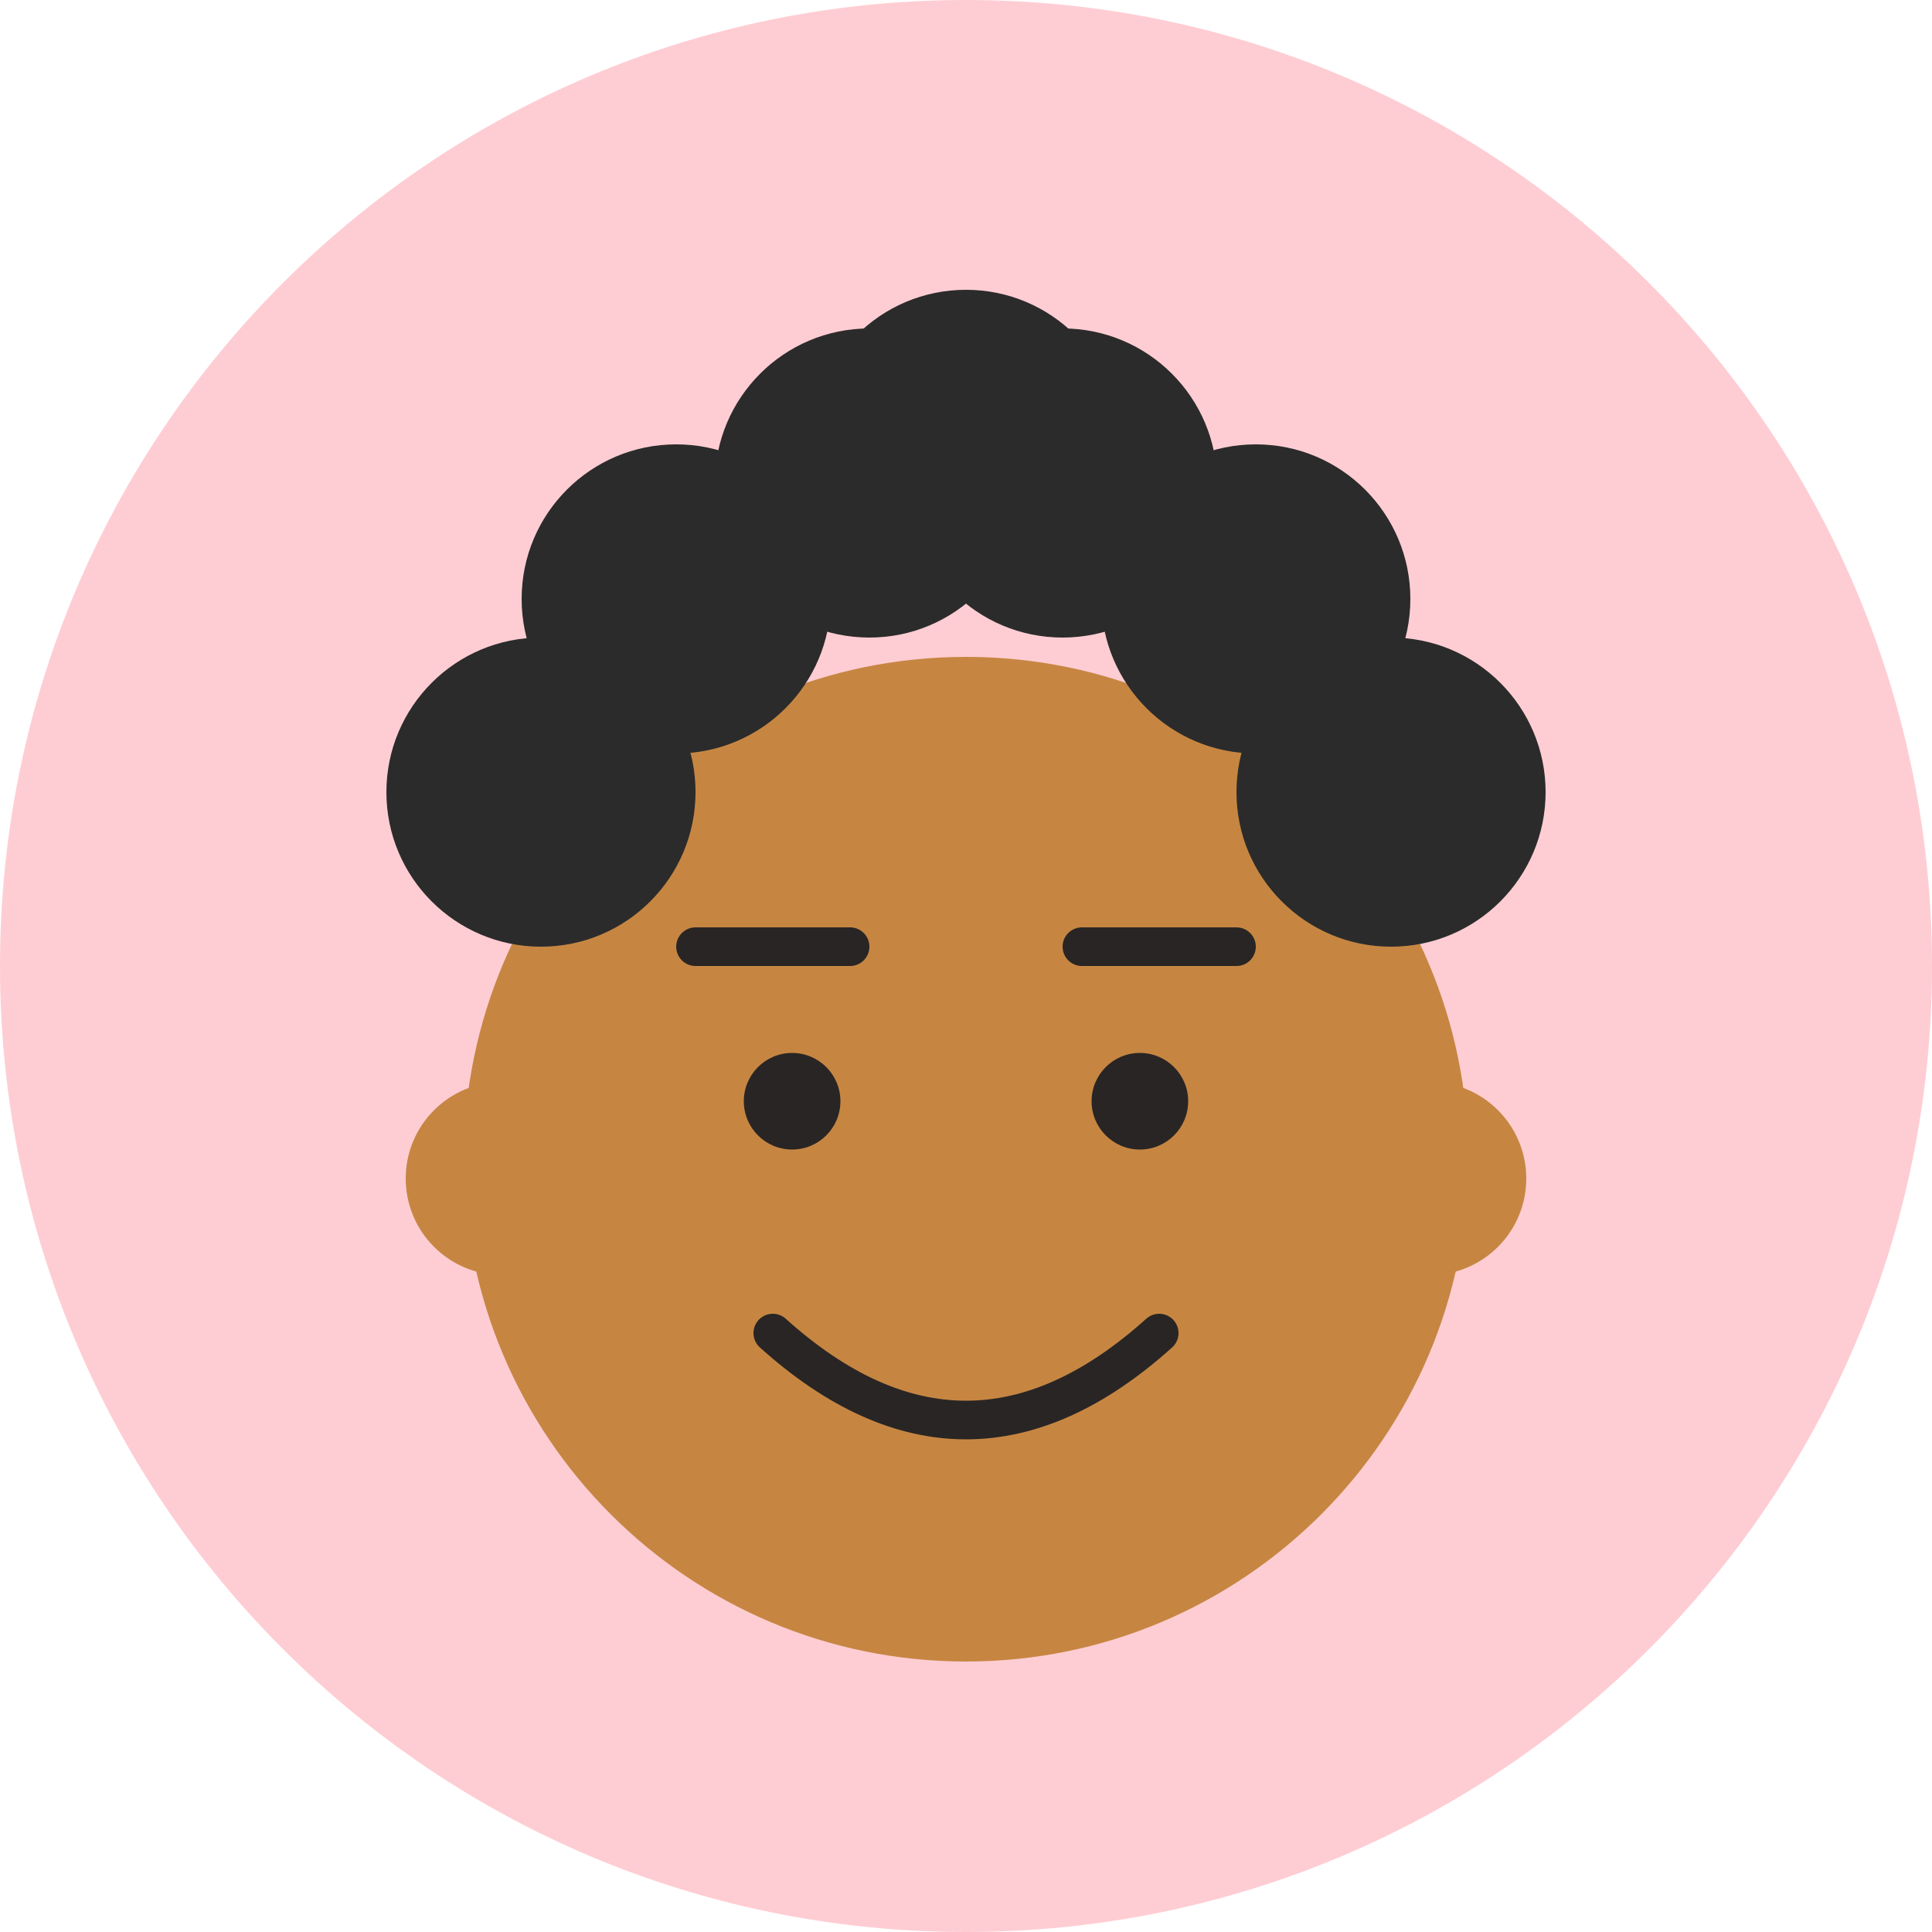
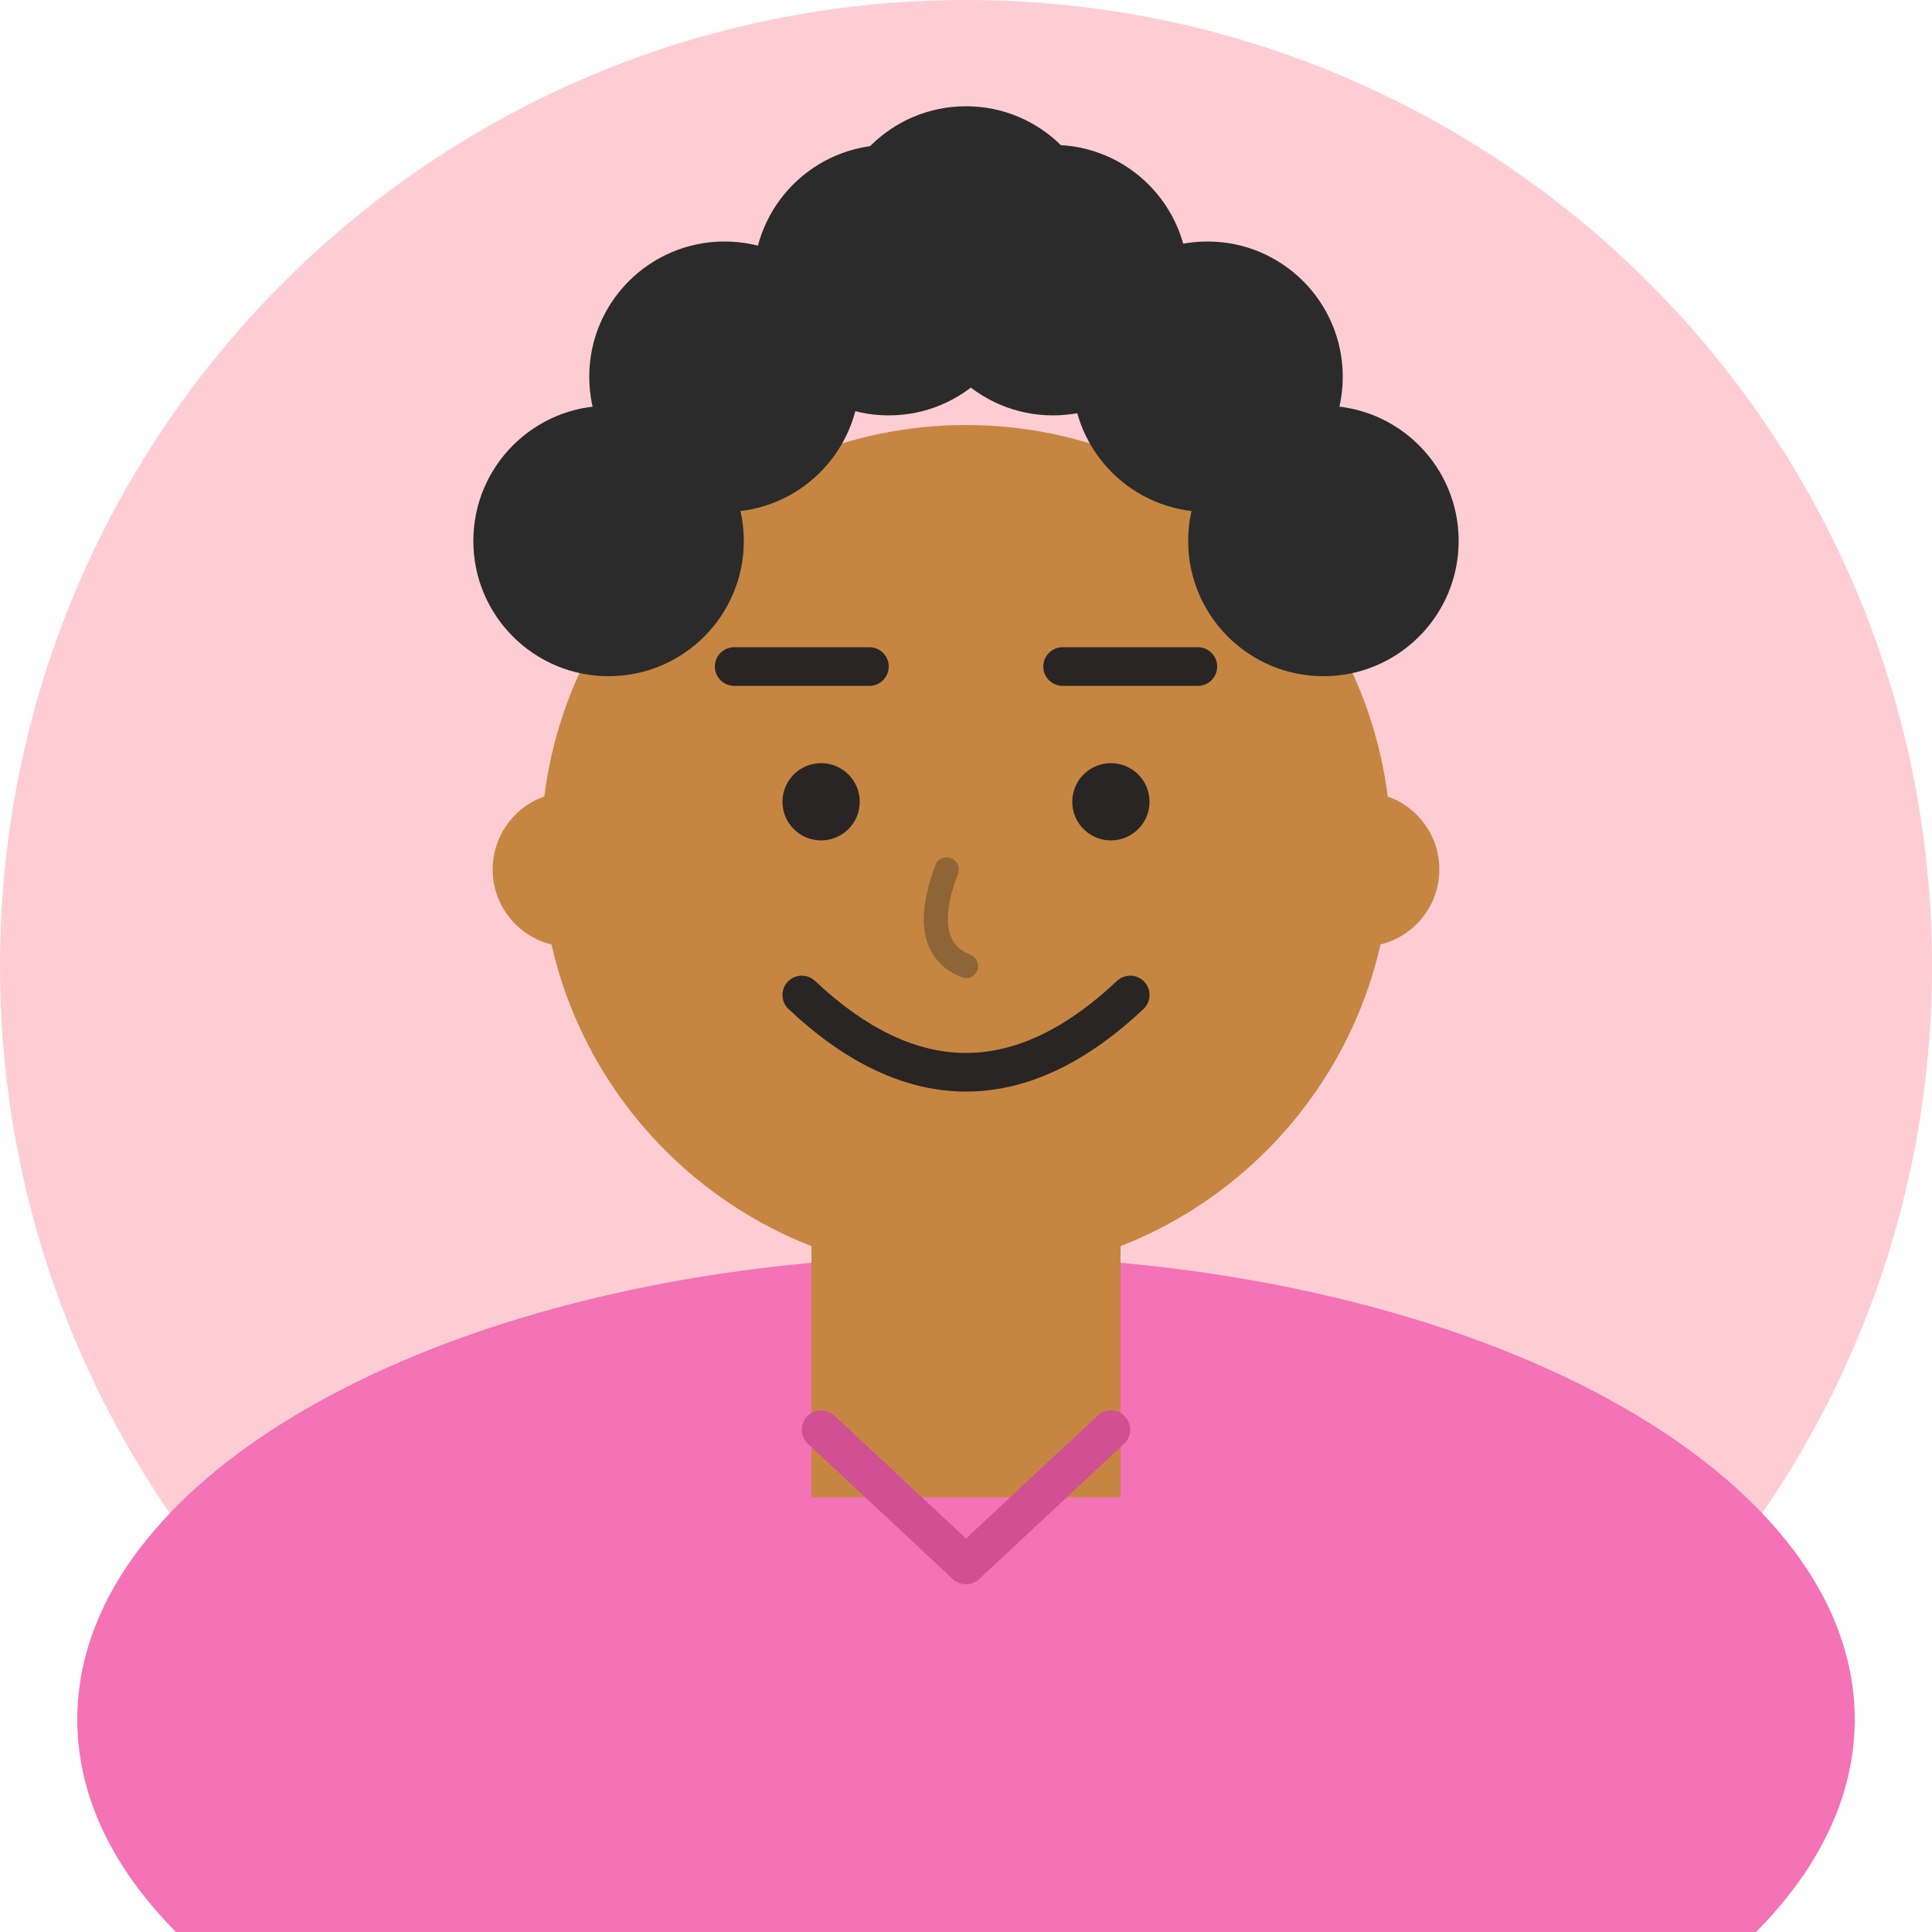
<svg xmlns="http://www.w3.org/2000/svg" viewBox="0 0 200 200" role="img" aria-label="柔らかい問いかけ役">
  <circle cx="100" cy="100" r="100" fill="#fecdd3" />
-   <circle cx="52" cy="122" r="10" fill="#c68642" />
-   <circle cx="148" cy="122" r="10" fill="#c68642" />
-   <circle cx="100" cy="120" r="52" fill="#c68642" />
-   <circle cx="70" cy="62" r="16" fill="#2b2b2b" />
-   <circle cx="90" cy="50" r="16" fill="#2b2b2b" />
-   <circle cx="110" cy="50" r="16" fill="#2b2b2b" />
-   <circle cx="130" cy="62" r="16" fill="#2b2b2b" />
-   <circle cx="100" cy="46" r="16" fill="#2b2b2b" />
-   <circle cx="56" cy="82" r="16" fill="#2b2b2b" />
-   <circle cx="144" cy="82" r="16" fill="#2b2b2b" />
-   <circle cx="82" cy="114" r="5" fill="#292524" />
-   <circle cx="118" cy="114" r="5" fill="#292524" />
-   <line x1="72" y1="98" x2="88" y2="98" stroke="#292524" stroke-width="4" stroke-linecap="round" />
-   <line x1="112" y1="98" x2="128" y2="98" stroke="#292524" stroke-width="4" stroke-linecap="round" />
-   <path d="M80,138 Q100,156 120,138" fill="none" stroke="#292524" stroke-width="4" stroke-linecap="round" />
+   <ellipse cx="100" cy="178" rx="92" ry="48" fill="#f472b6" />
+   <rect x="84" y="110" width="32" height="45" fill="#c68642" />
+   <path d="M85,148 L100,162 L115,148" fill="none" stroke="#d14f93" stroke-width="4" stroke-linecap="round" stroke-linejoin="round" />
+   <circle cx="59" cy="90" r="8" fill="#c68642" />
+   <circle cx="141" cy="90" r="8" fill="#c68642" />
+   <circle cx="100" cy="88" r="44" fill="#c68642" />
+   <circle cx="75" cy="39" r="14" fill="#2b2b2b" />
+   <circle cx="92" cy="29" r="14" fill="#2b2b2b" />
+   <circle cx="109" cy="29" r="14" fill="#2b2b2b" />
+   <circle cx="125" cy="39" r="14" fill="#2b2b2b" />
+   <circle cx="100" cy="25" r="14" fill="#2b2b2b" />
+   <circle cx="63" cy="56" r="14" fill="#2b2b2b" />
+   <circle cx="137" cy="56" r="14" fill="#2b2b2b" />
+   <circle cx="85" cy="83" r="4" fill="#292524" />
+   <circle cx="115" cy="83" r="4" fill="#292524" />
+   <line x1="76" y1="69" x2="90" y2="69" stroke="#292524" stroke-width="4" stroke-linecap="round" />
+   <line x1="110" y1="69" x2="124" y2="69" stroke="#292524" stroke-width="4" stroke-linecap="round" />
+   <path d="M98,90 Q95,98 100,100" fill="none" stroke="rgba(41,37,36,0.35)" stroke-width="2.5" stroke-linecap="round" />
+   <path d="M83,103 Q100,119 117,103" fill="none" stroke="#292524" stroke-width="4" stroke-linecap="round" />
</svg>
